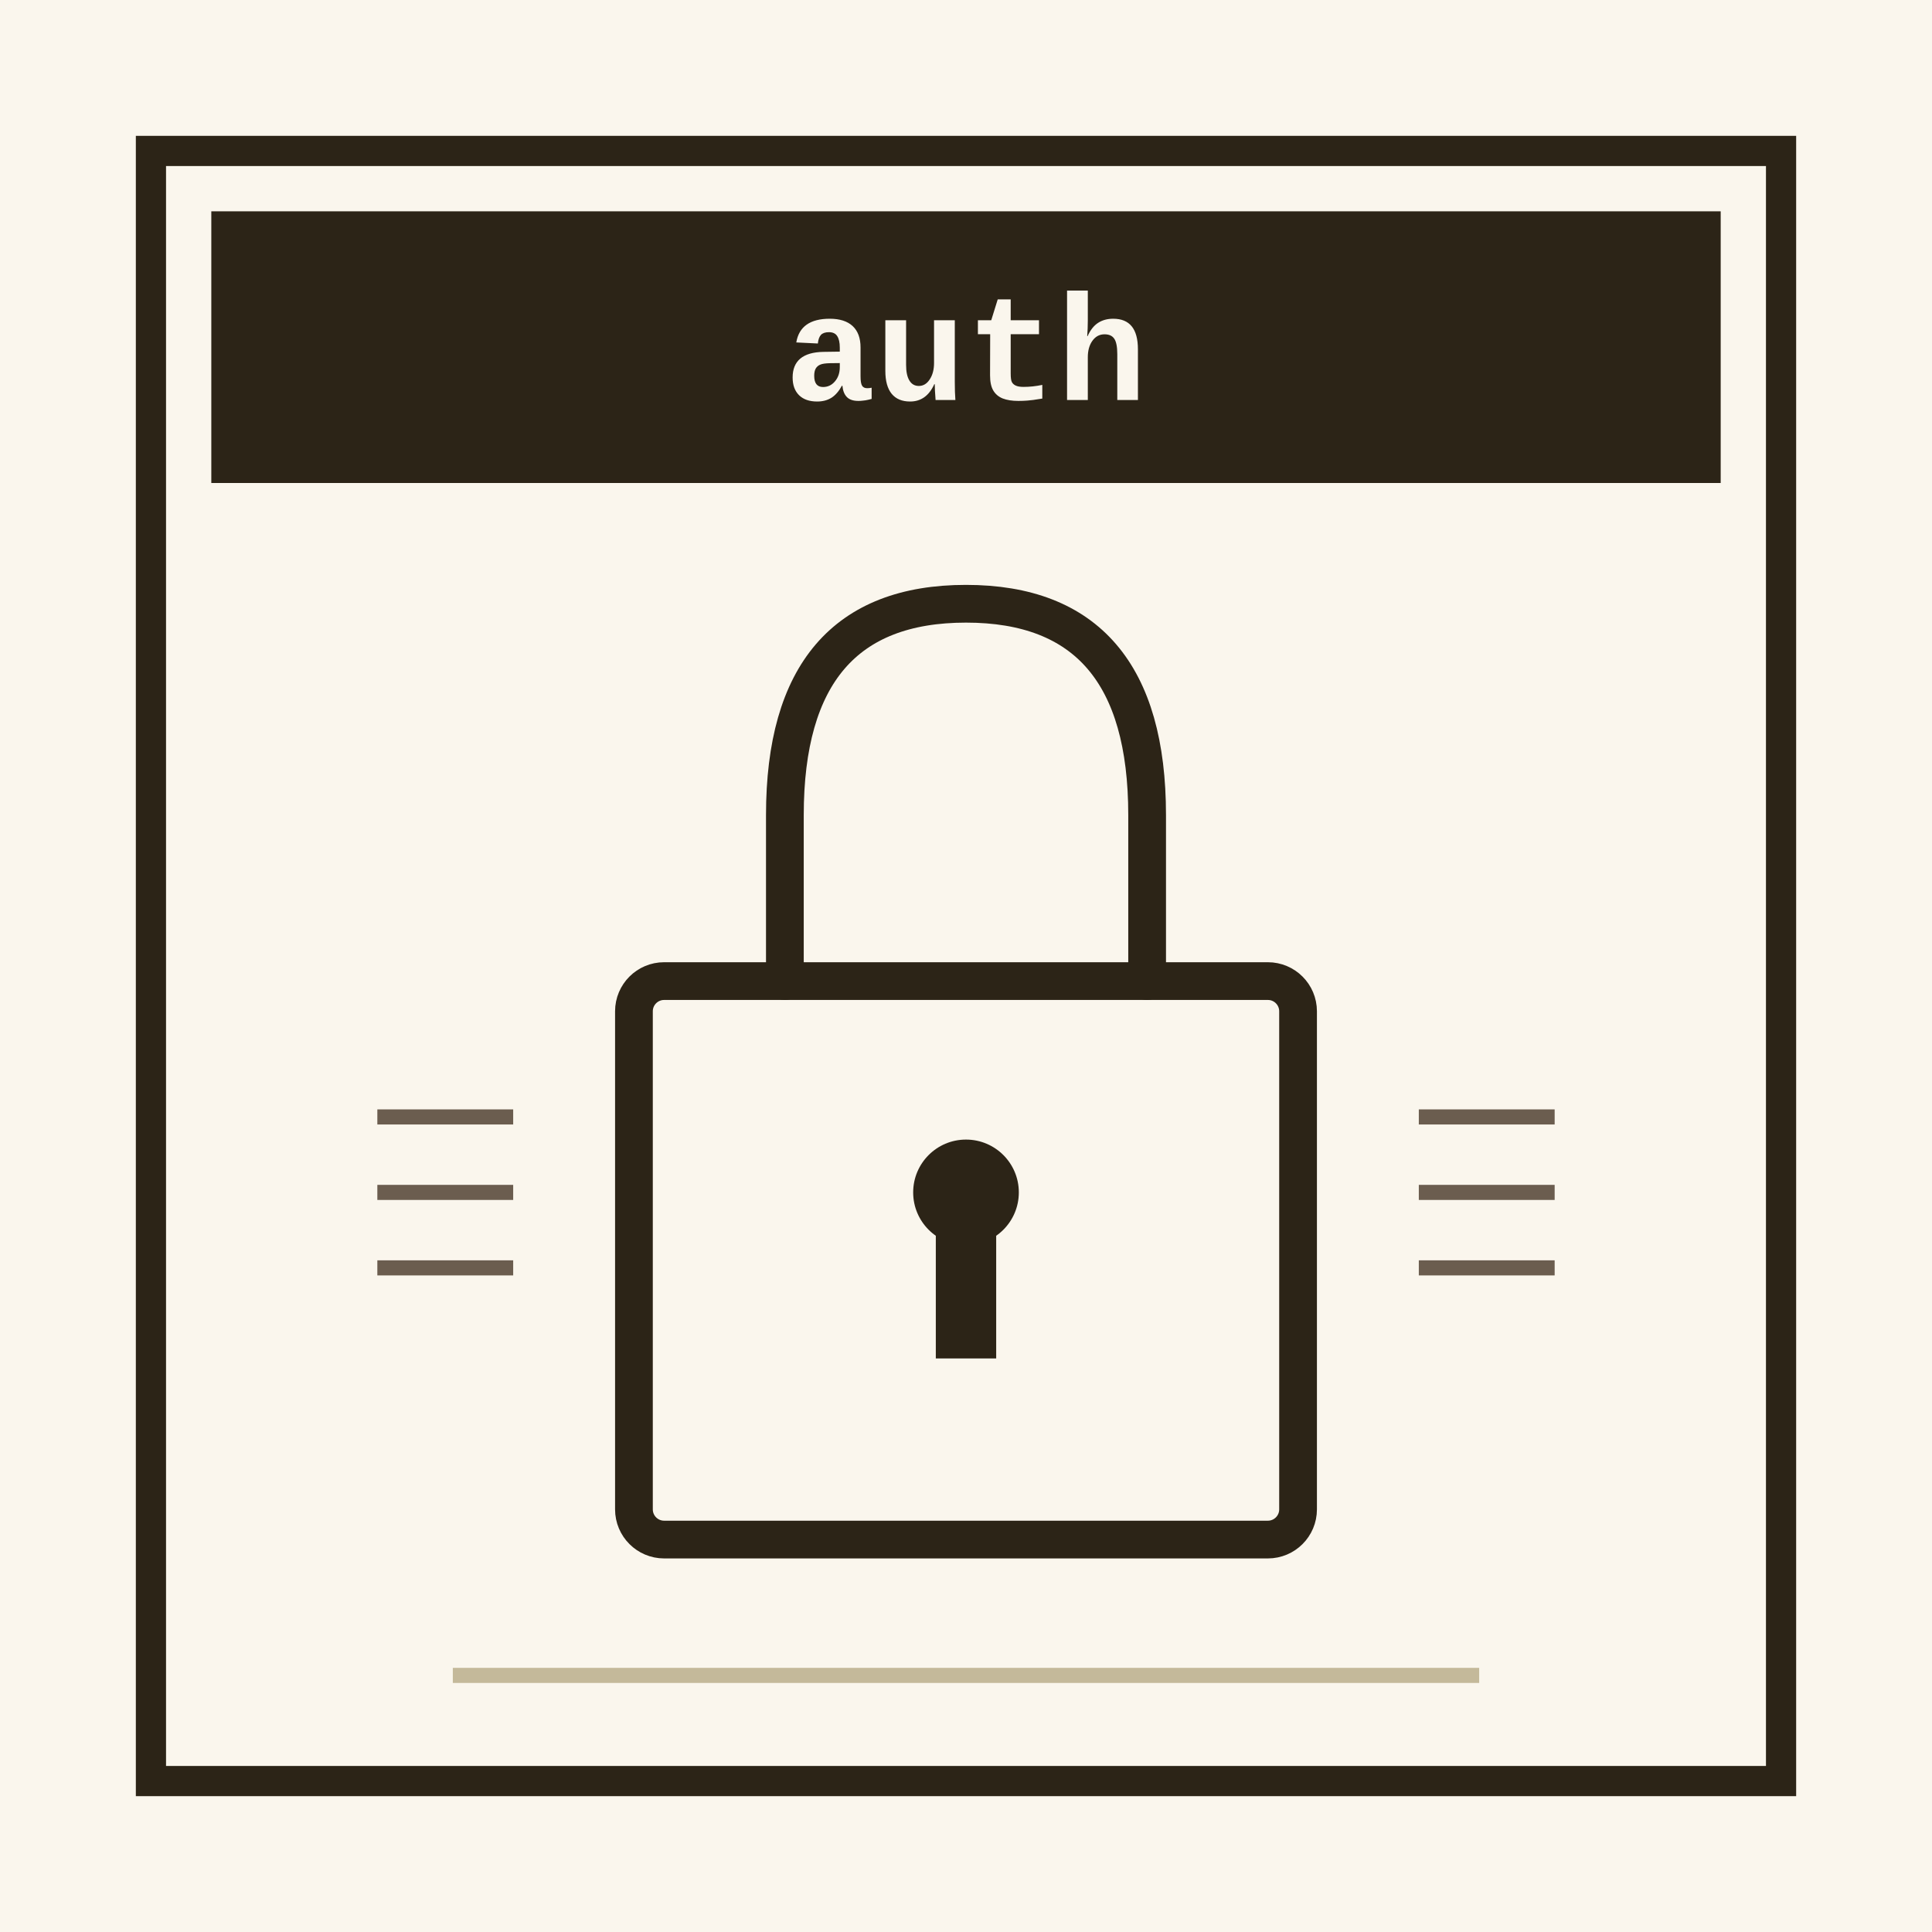
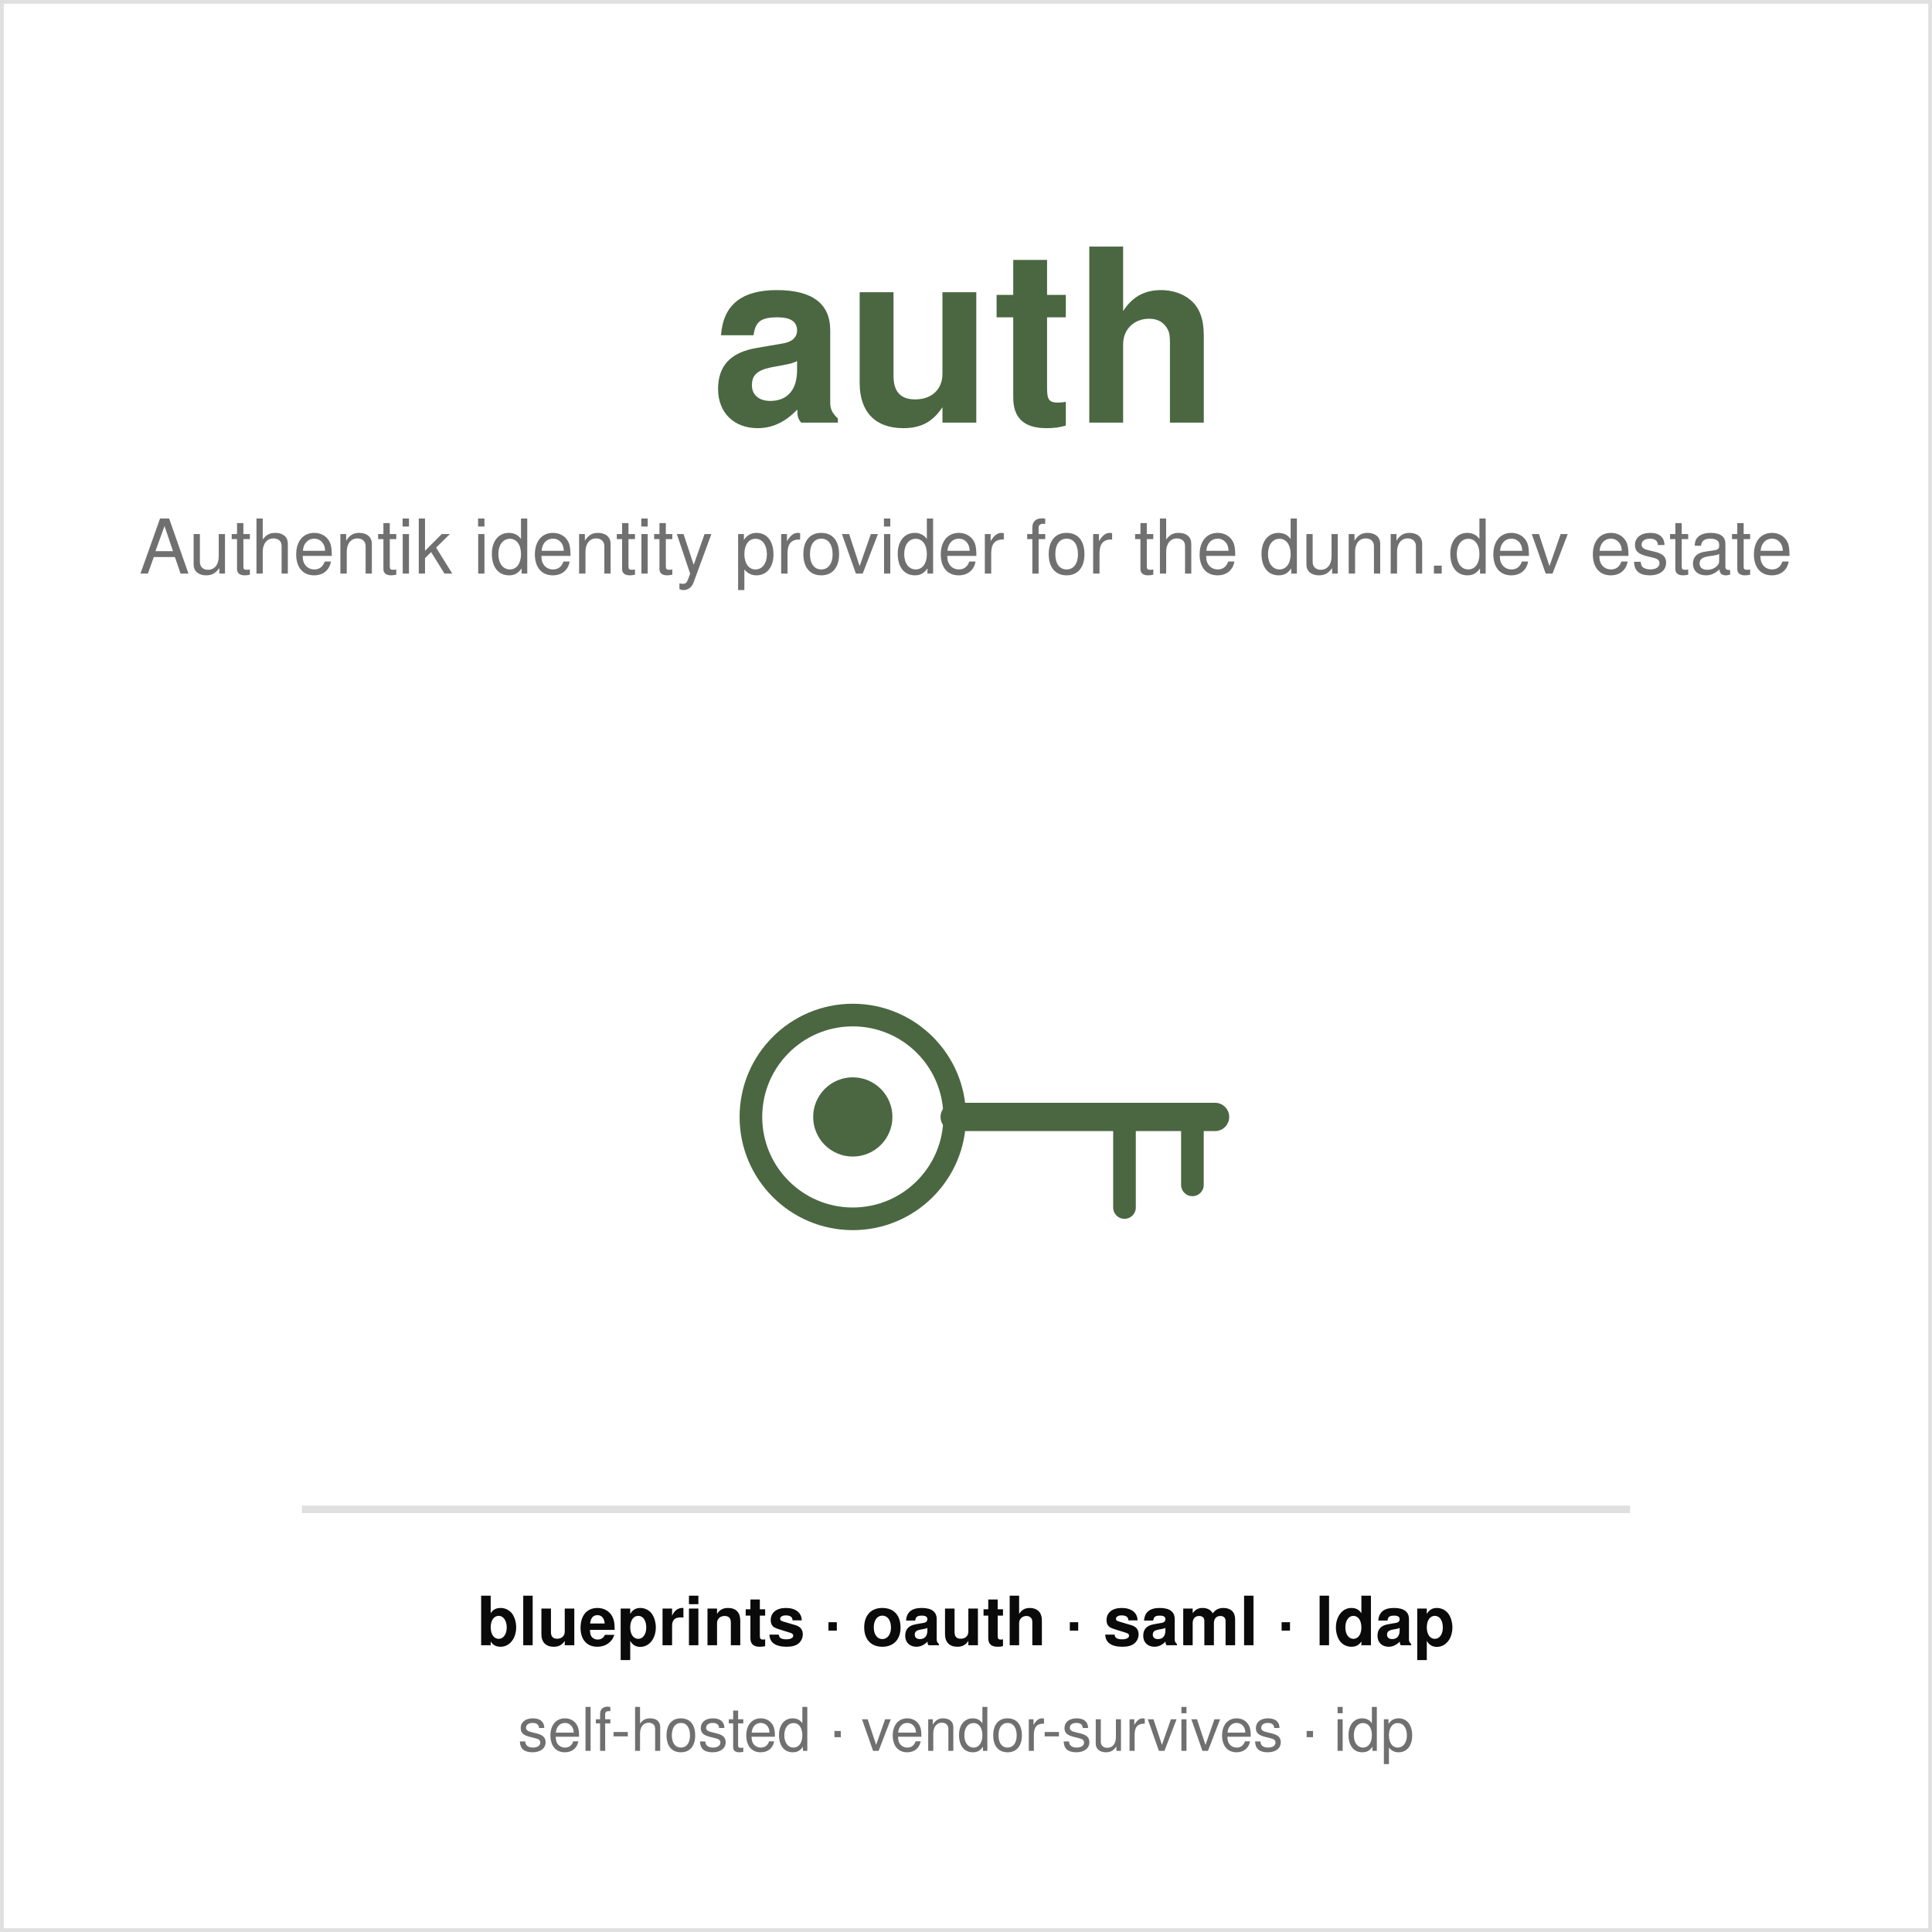
- <svg xmlns="http://www.w3.org/2000/svg" viewBox="0 0 256 256" font-family="'Courier New', monospace">
-   <rect x="0" y="0" width="256" height="256" fill="#faf6ed" />
-   <rect x="20" y="20" width="216" height="216" fill="none" stroke="#2c2417" stroke-width="4" />
-   <rect x="28" y="28" width="200" height="36" fill="#2c2417" />
-   <text x="128" y="53" text-anchor="middle" font-size="20" fill="#faf6ed" font-weight="bold">auth</text>
-   <rect x="84" y="130" width="88" height="74" fill="none" stroke="#2c2417" stroke-width="5" rx="4" />
-   <path d="M104 130 L104 108 Q104 80 128 80 Q152 80 152 108 L152 130" fill="none" stroke="#2c2417" stroke-width="5" stroke-linecap="round" />
-   <circle cx="128" cy="158" r="7" fill="#2c2417" />
-   <rect x="124" y="158" width="8" height="22" fill="#2c2417" />
-   <line x1="50" y1="148" x2="68" y2="148" stroke="#6b5d4f" stroke-width="2" />
-   <line x1="50" y1="158" x2="68" y2="158" stroke="#6b5d4f" stroke-width="2" />
-   <line x1="50" y1="168" x2="68" y2="168" stroke="#6b5d4f" stroke-width="2" />
-   <line x1="188" y1="148" x2="206" y2="148" stroke="#6b5d4f" stroke-width="2" />
-   <line x1="188" y1="158" x2="206" y2="158" stroke="#6b5d4f" stroke-width="2" />
-   <line x1="188" y1="168" x2="206" y2="168" stroke="#6b5d4f" stroke-width="2" />
-   <line x1="60" y1="222" x2="196" y2="222" stroke="#c4b99a" stroke-width="2" />
+ <svg xmlns="http://www.w3.org/2000/svg" viewBox="0 0 256 256" width="256" height="256" font-family="Helvetica, Arial, sans-serif" role="img" aria-label="auth avatar: Authentik identity provider for the dunn.dev estate.">
+   <g font-family="Helvetica, Arial, sans-serif">
+     <rect x="0" y="0" width="256" height="256" fill="#ffffff" />
+     <rect x="0" y="0" width="256" height="256" fill="none" stroke="#e0e0e0" stroke-width="1" />
+     <text x="128" y="56" text-anchor="middle" font-size="32" font-weight="700" fill="#4a6741">auth</text>
+     <text x="128" y="76" text-anchor="middle" font-size="10" fill="#707070">Authentik identity provider for the dunn.dev estate</text>
+     <g transform="translate(80 100) scale(1.5)" stroke="#4a6741" fill="none" stroke-linecap="round">
+       <circle cx="22" cy="32" r="9" stroke-width="2" />
+       <circle cx="22" cy="32" r="3" fill="#4a6741" />
+       <line x1="31" y1="32" x2="54" y2="32" stroke-width="2.5" />
+       <line x1="46" y1="32" x2="46" y2="40" stroke-width="2" />
+       <line x1="52" y1="32" x2="52" y2="38" stroke-width="2" />
+     </g>
+     <line x1="40" y1="200" x2="216" y2="200" stroke="#e0e0e0" stroke-width="1" />
+     <text x="128" y="218" text-anchor="middle" font-size="9" font-weight="600" fill="#0a0a0a">blueprints · oauth · saml · ldap</text>
+     <text x="128" y="232" text-anchor="middle" font-size="8" fill="#707070">self-hosted · vendor-survives · idp</text>
+   </g>
</svg>
